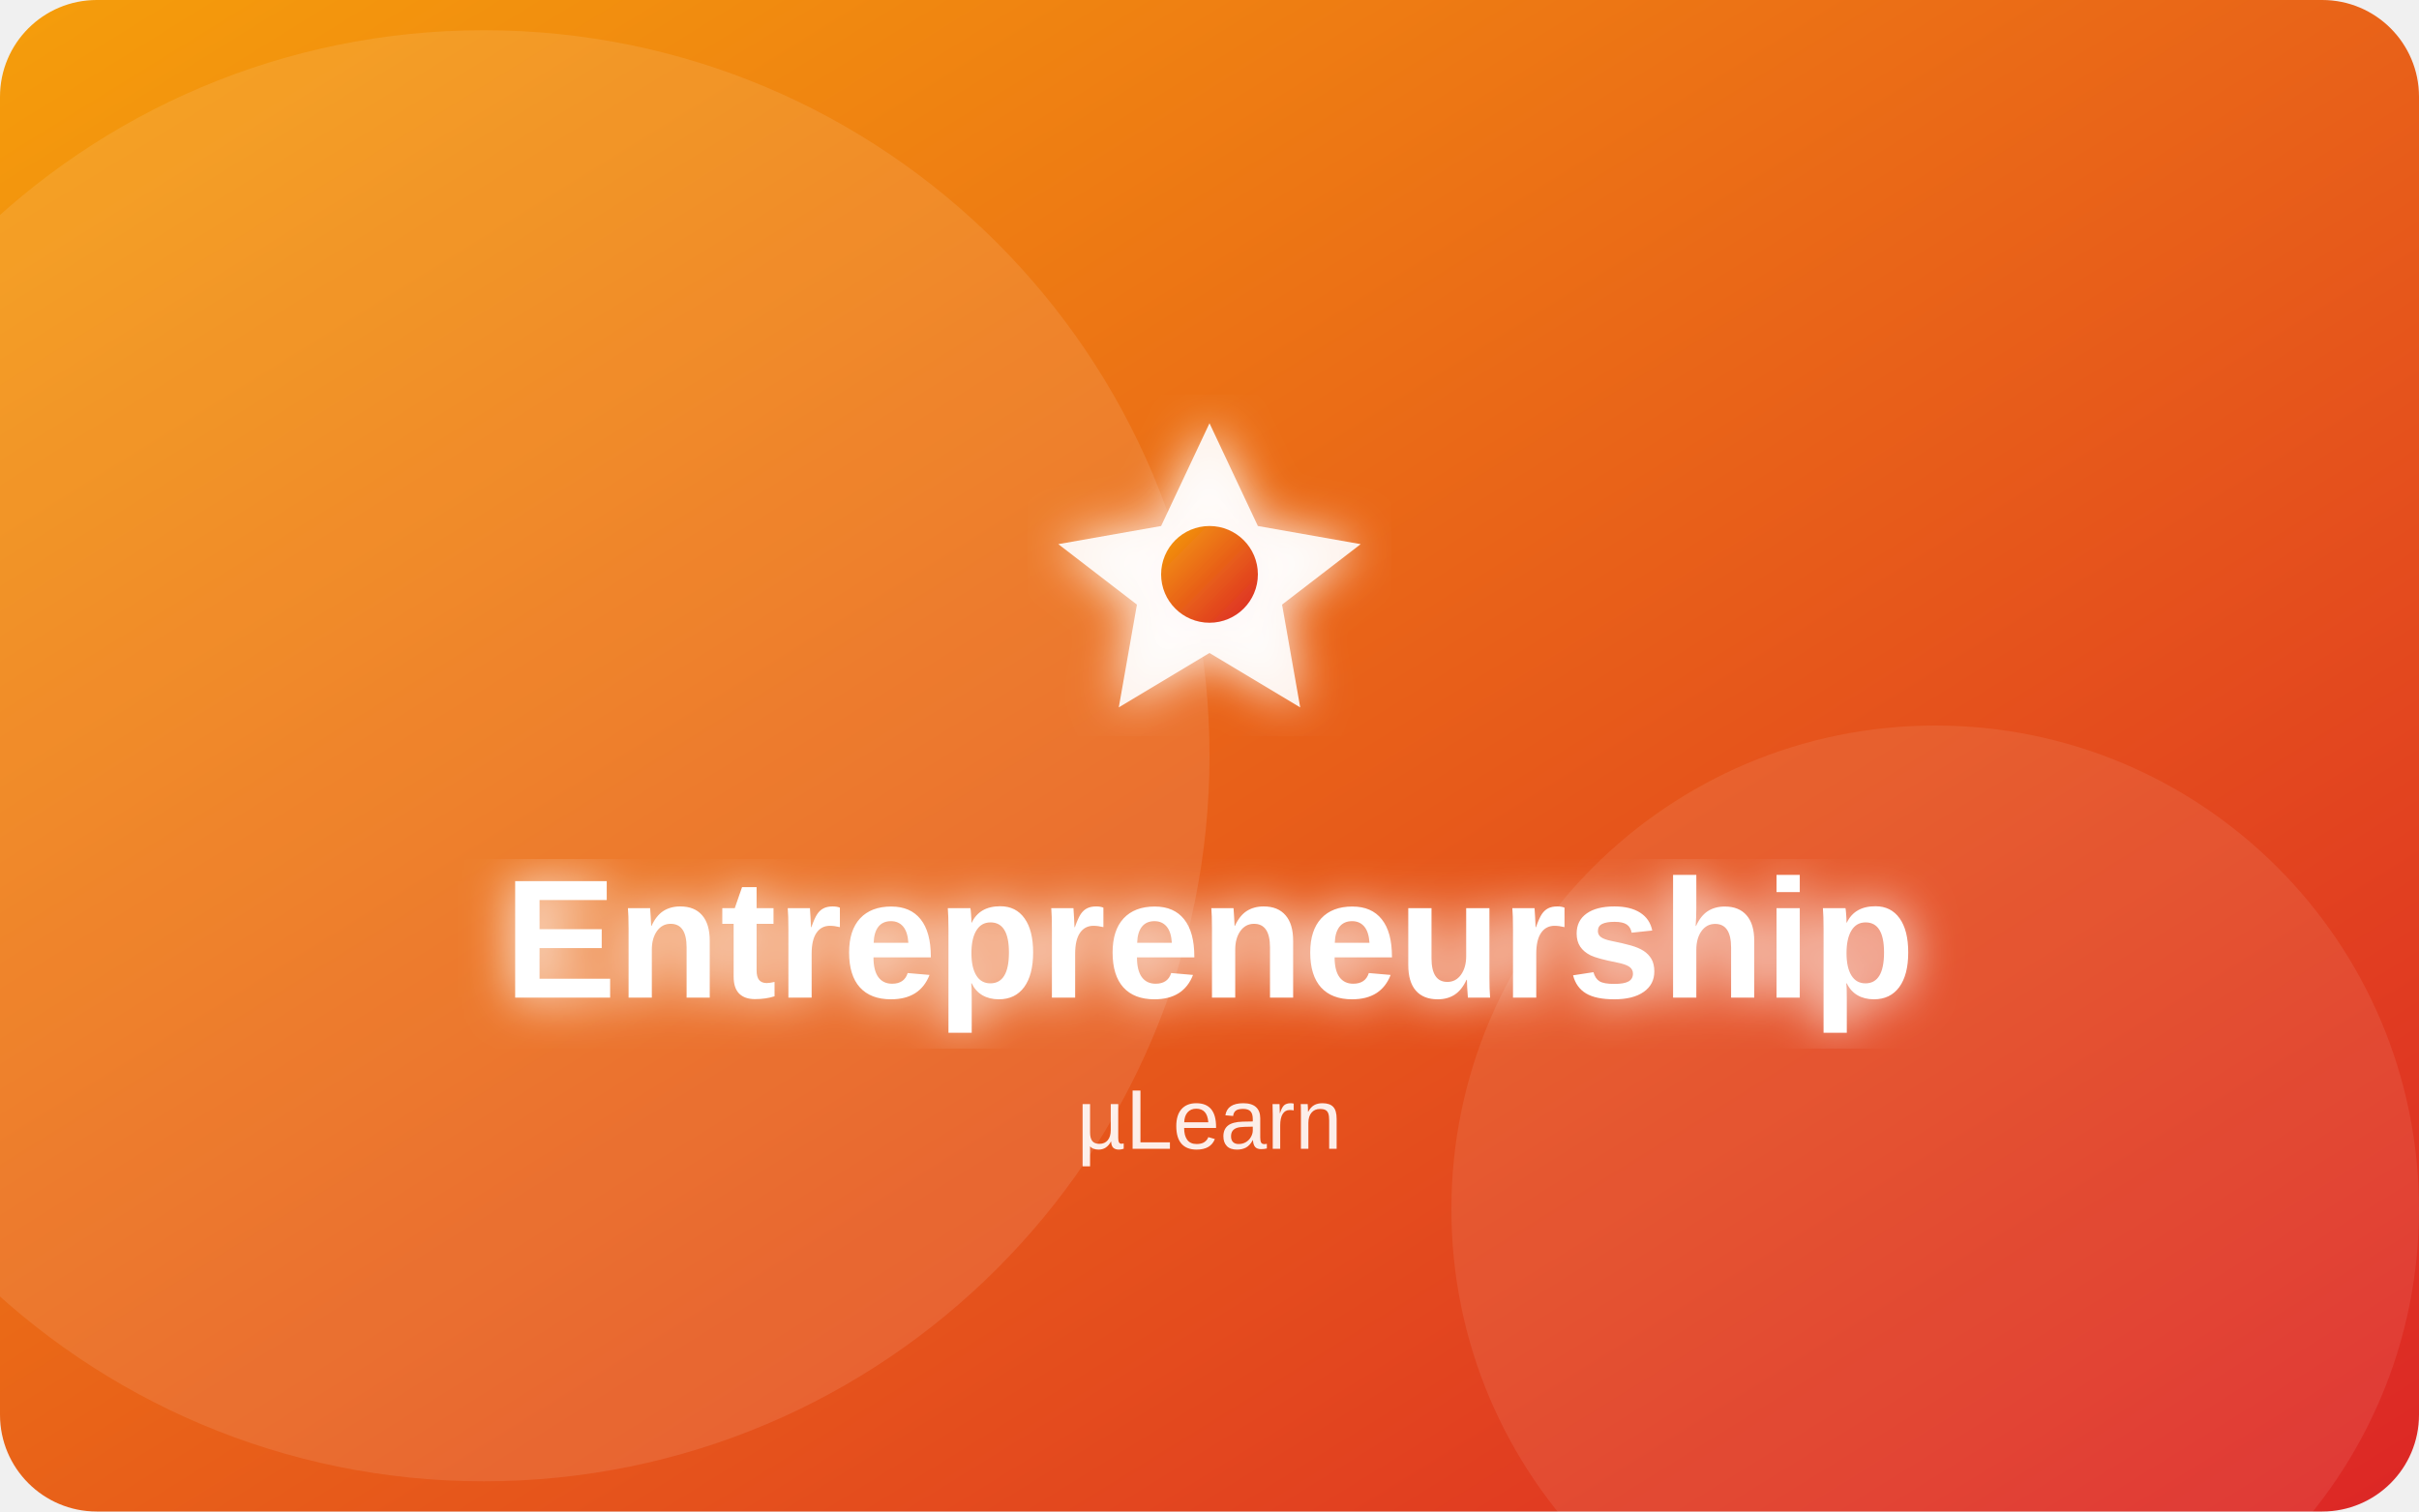
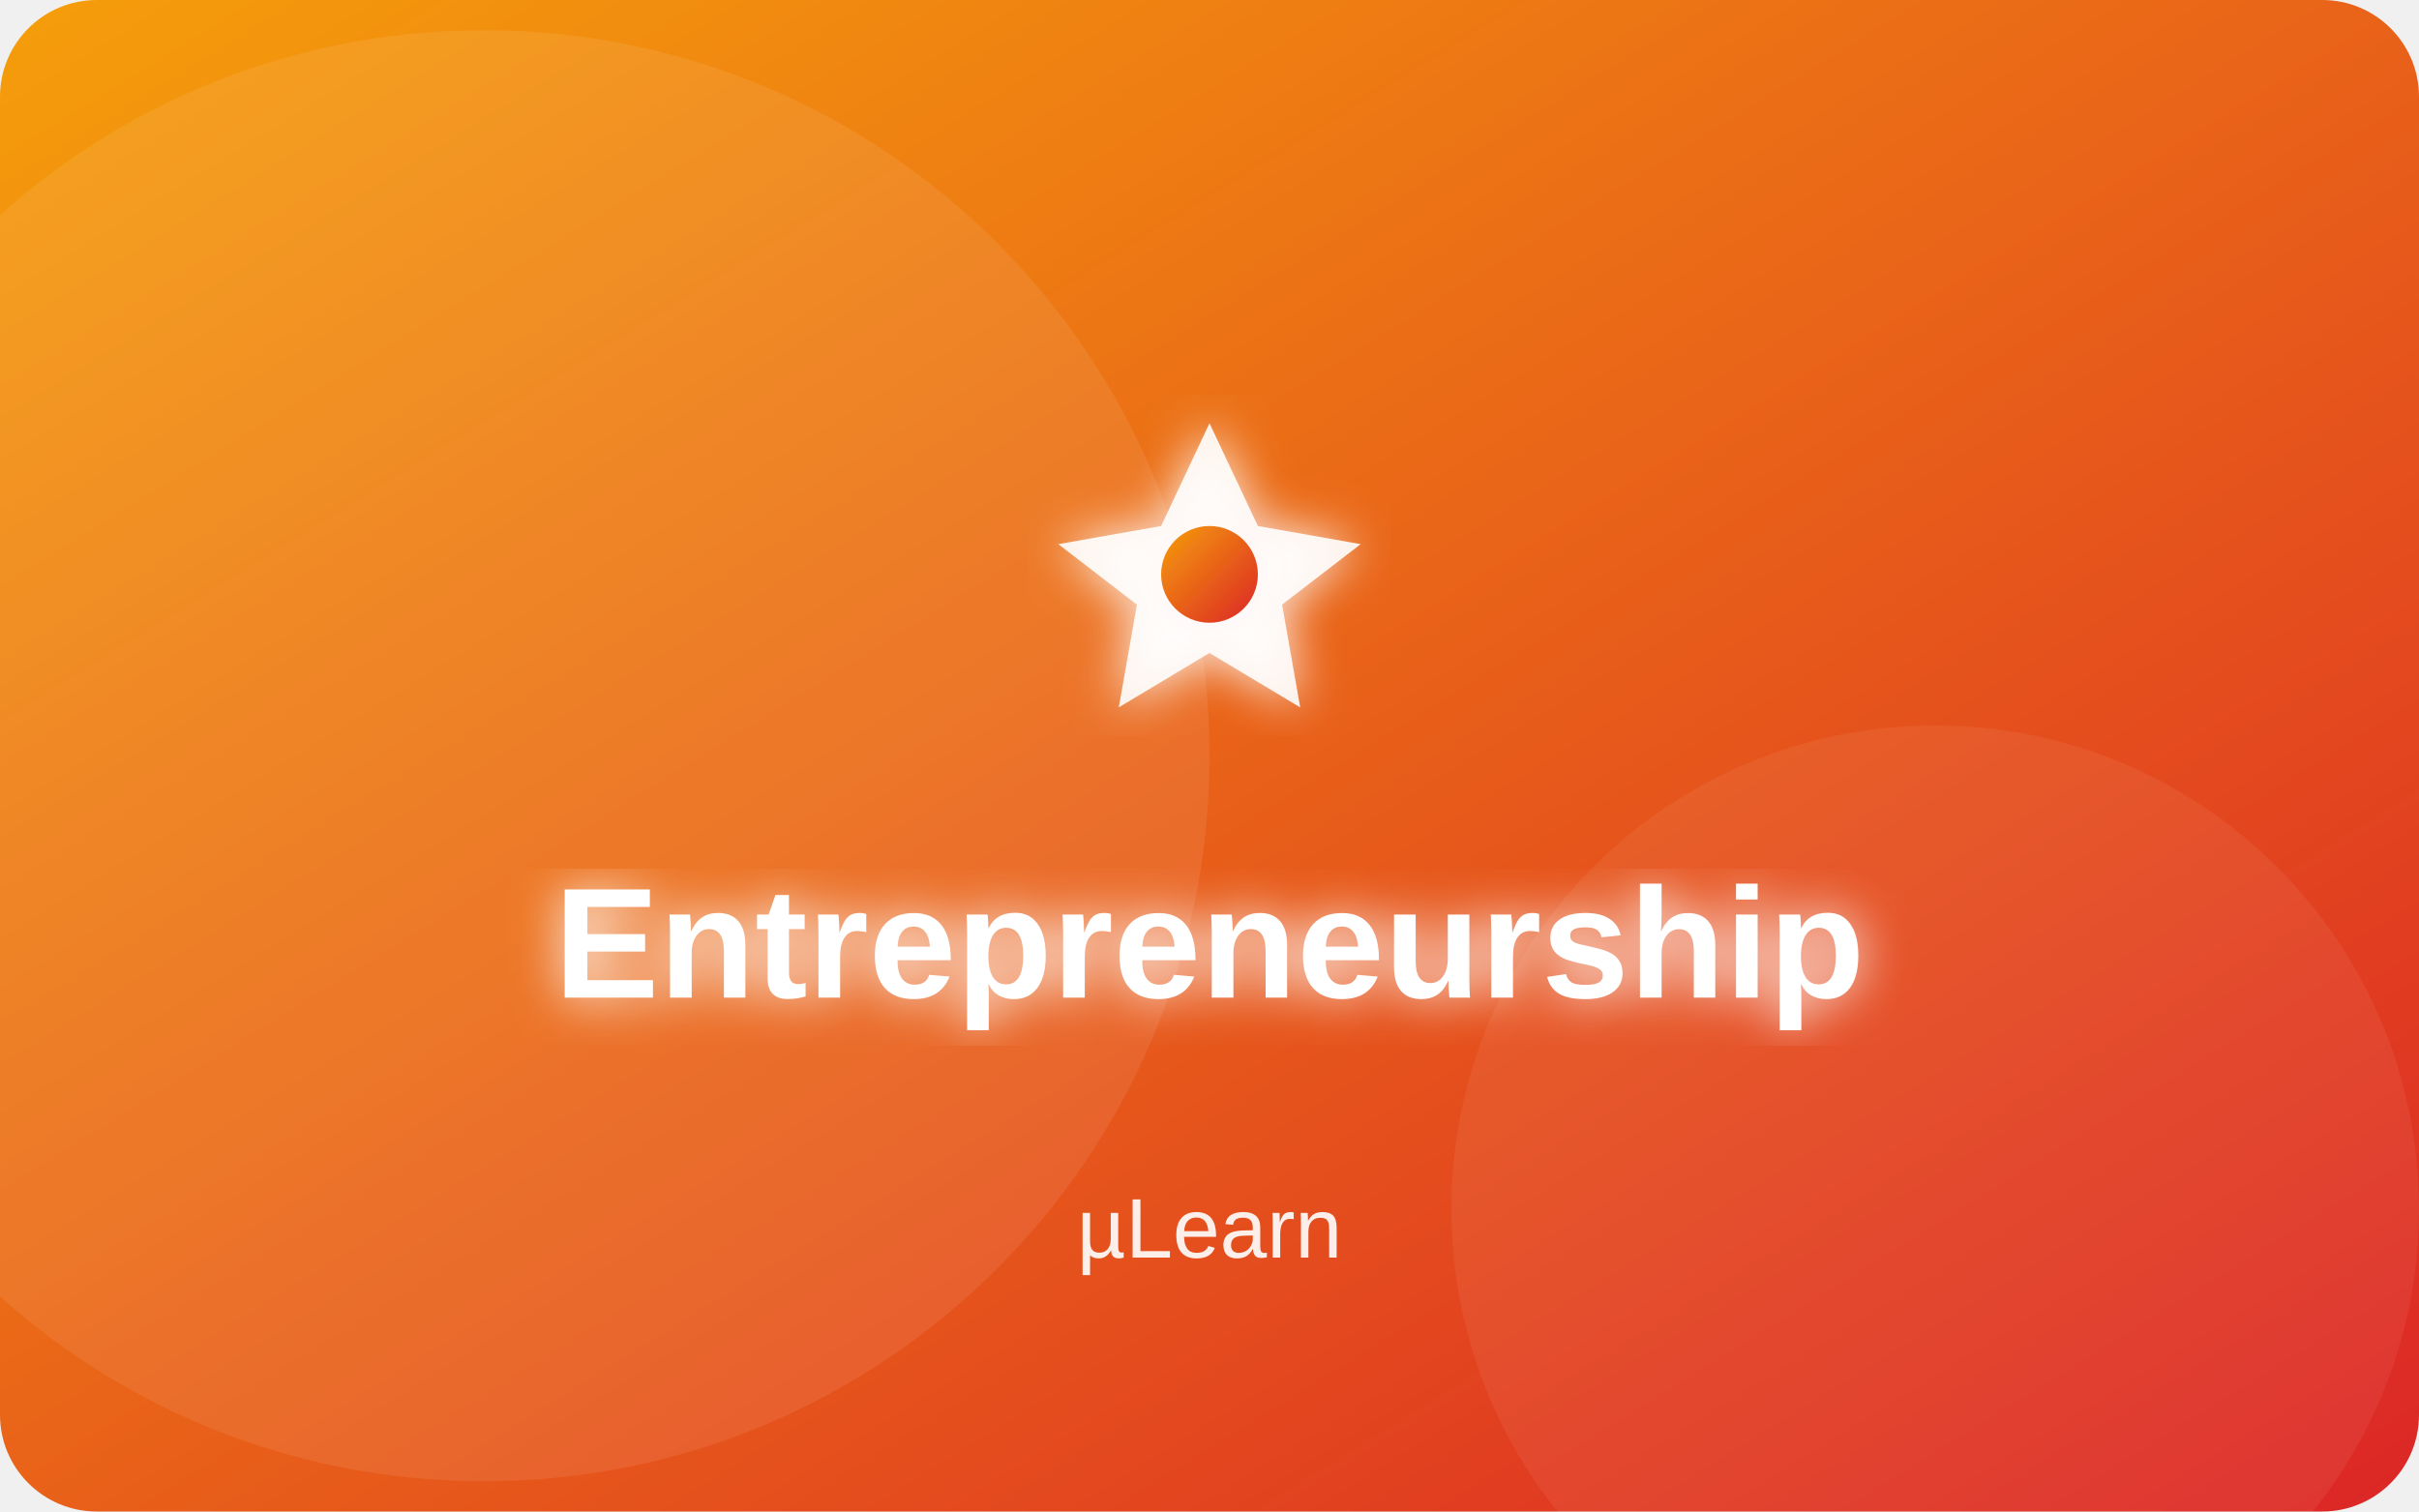
- <svg xmlns="http://www.w3.org/2000/svg" width="400" height="250">
+ <svg xmlns="http://www.w3.org/2000/svg" width="400" height="250" viewBox="0 0 400 250">
  <defs>
    <linearGradient id="entreGrad" x1="0%" y1="0%" x2="100%" y2="100%">
      <stop offset="0%" style="stop-color:#f59e0b;stop-opacity:1" />
      <stop offset="100%" style="stop-color:#dc2626;stop-opacity:1" />
    </linearGradient>
    <filter id="glow">
      <feGaussianBlur stdDeviation="4" result="coloredBlur" />
      <feMerge>
        <feMergeNode in="coloredBlur" />
        <feMergeNode in="SourceGraphic" />
      </feMerge>
    </filter>
  </defs>
  <rect width="400" height="250" fill="url(#entreGrad)" rx="16" />
-   <circle cx="80" cy="125" r="120" fill="rgba(255,255,255,0.1)" />
-   <circle cx="320" cy="200" r="80" fill="rgba(255,255,255,0.08)" />
+   <circle cx="80" cy="125" r="120" fill="rgba(255,255,255,0.08)" />
+   <circle cx="320" cy="200" r="80" fill="rgba(255,255,255,0.06)" />
  <g transform="translate(200, 95)" filter="url(#glow)">
    <path d="M0,-25 L-8,-8 L-25,-5 L-12,5 L-15,22 L0,13 L15,22 L12,5 L25,-5 L8,-8 Z" fill="white" opacity="0.9" />
    <circle cx="0" cy="0" r="8" fill="url(#entreGrad)" />
  </g>
-   <text x="200" y="165" font-family="Arial, sans-serif" font-size="28" font-weight="700" fill="white" text-anchor="middle" filter="url(#glow)">Entrepreneurship</text>
-   <text x="200" y="190" font-family="Arial, sans-serif" font-size="14" font-weight="500" fill="rgba(255,255,255,0.9)" text-anchor="middle">µLearn</text>
+   <text x="200" y="165" font-family="Arial, sans-serif" font-size="26" font-weight="700" fill="white" text-anchor="middle" filter="url(#glow)">Entrepreneurship</text>
+   <text x="200" y="208" font-family="Arial, sans-serif" font-size="14" font-weight="500" fill="rgba(255,255,255,0.9)" text-anchor="middle">µLearn</text>
</svg>
